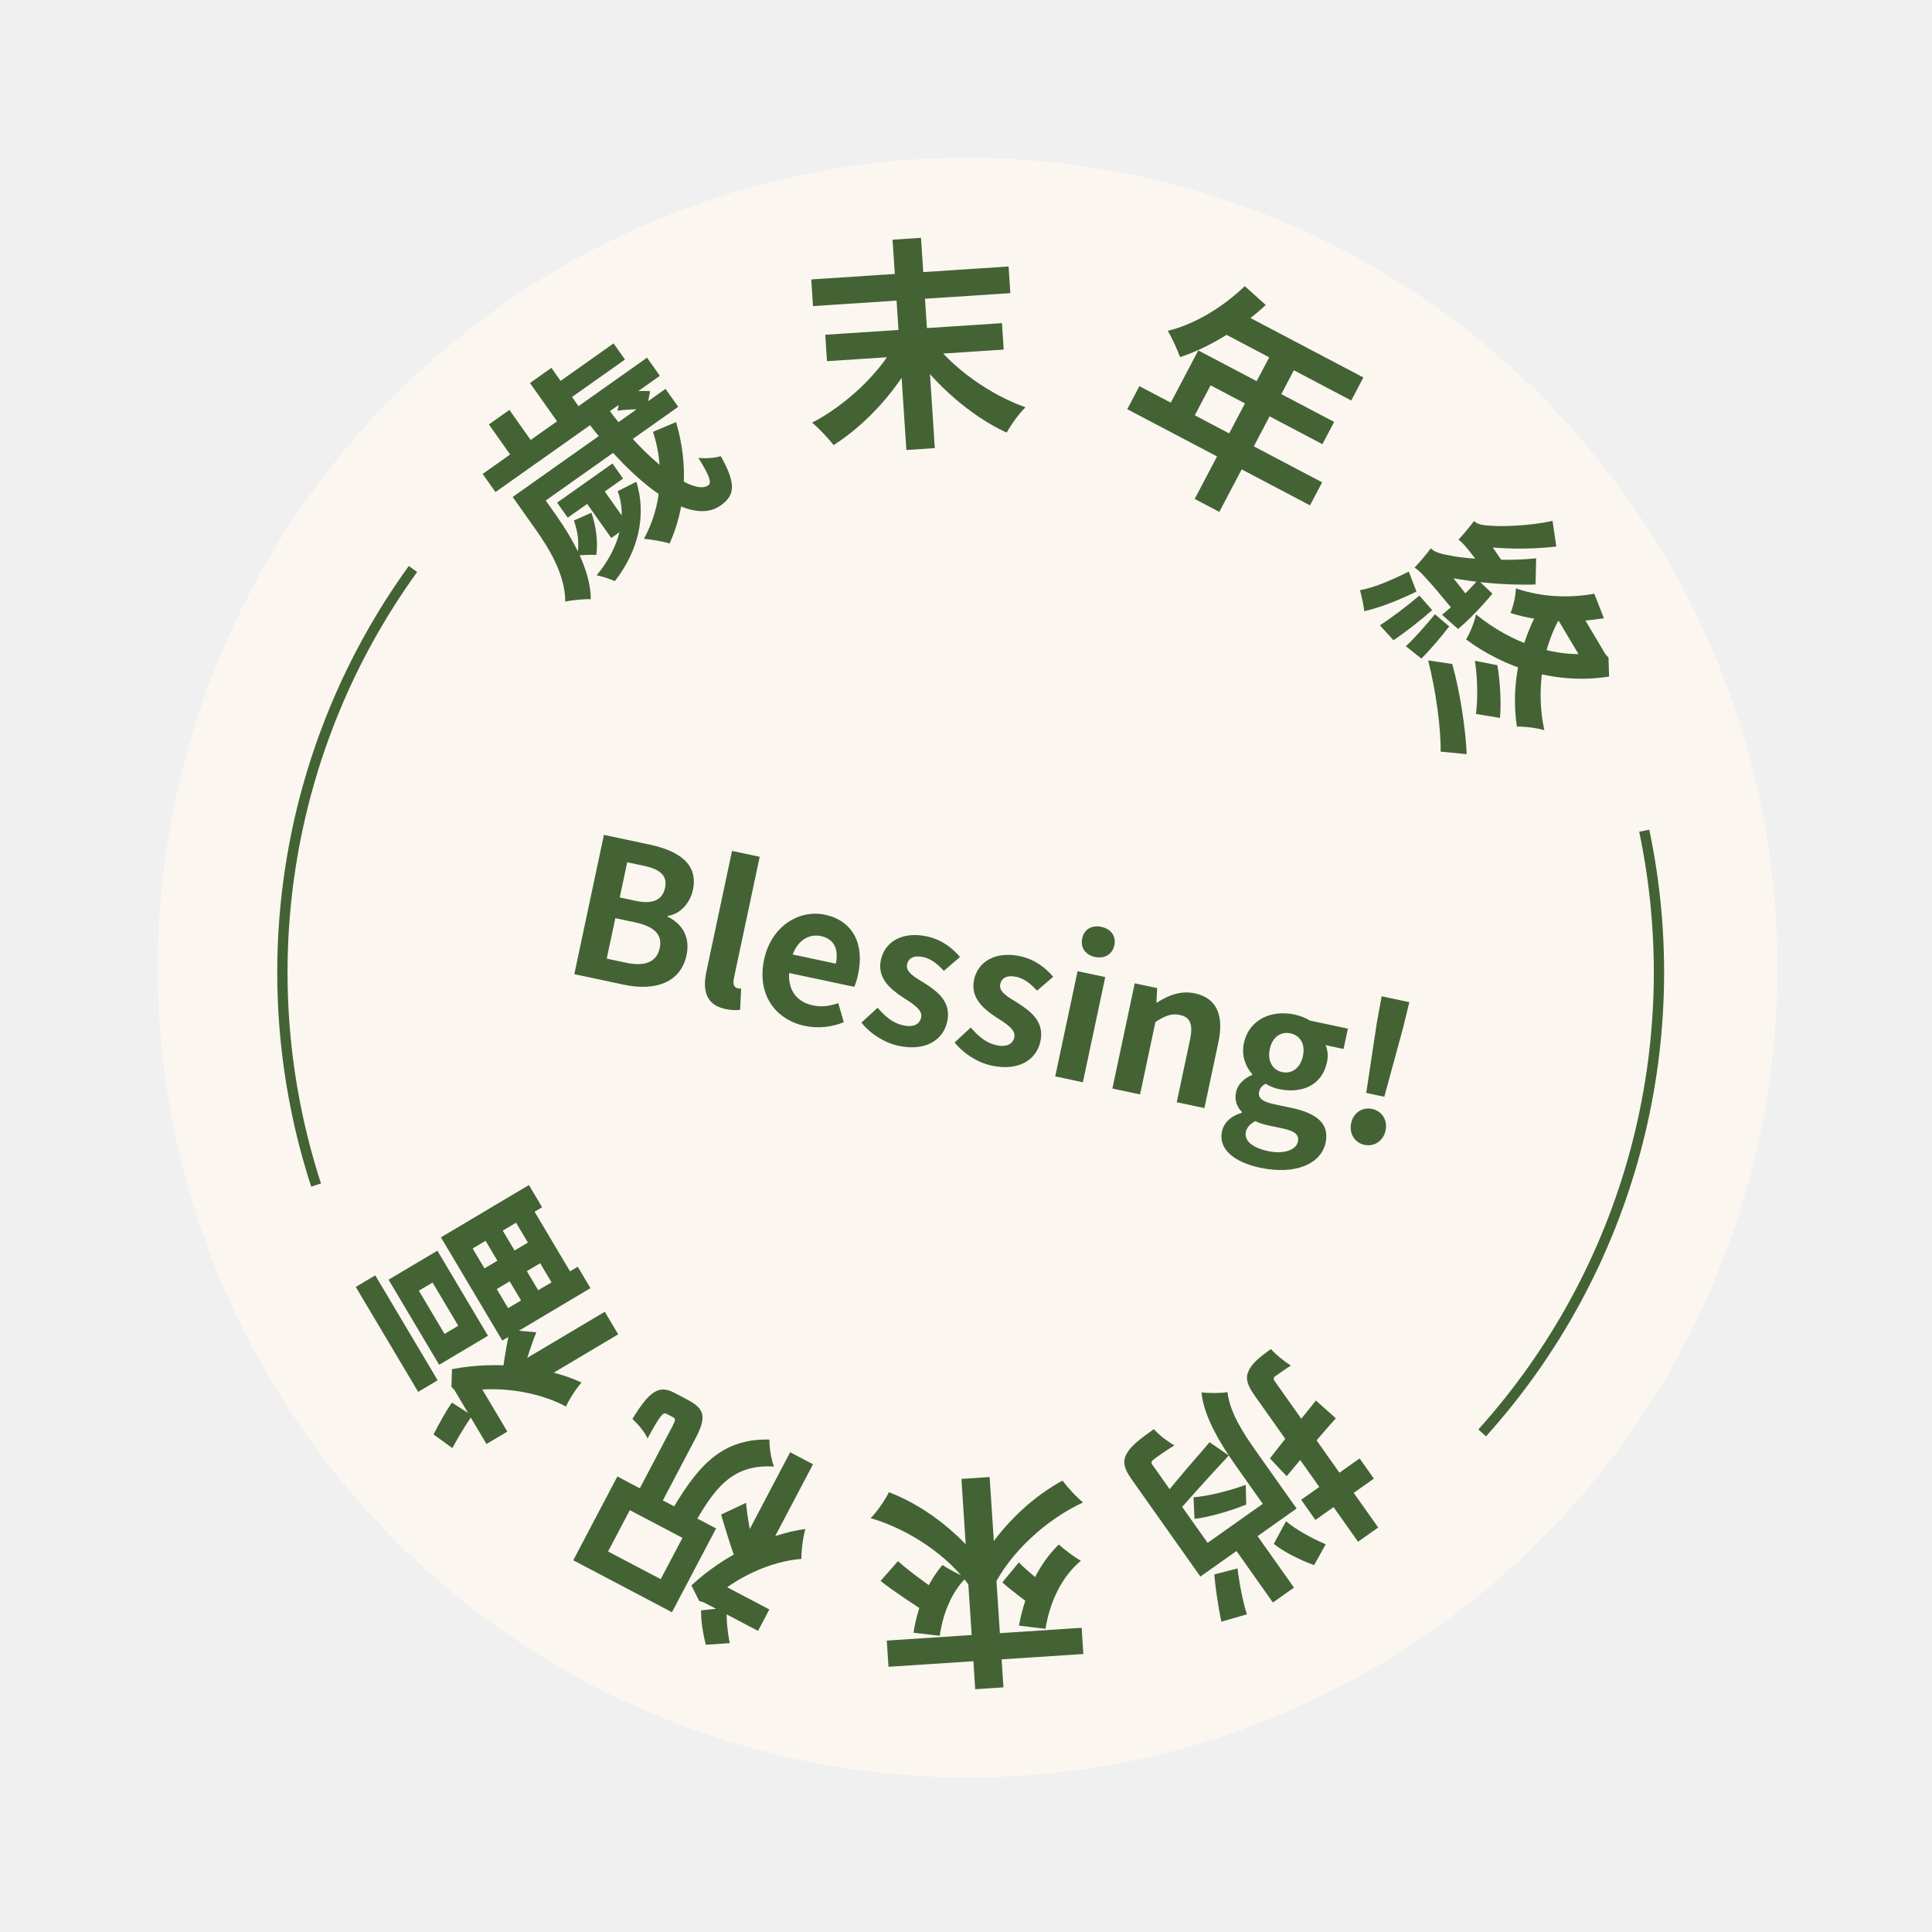
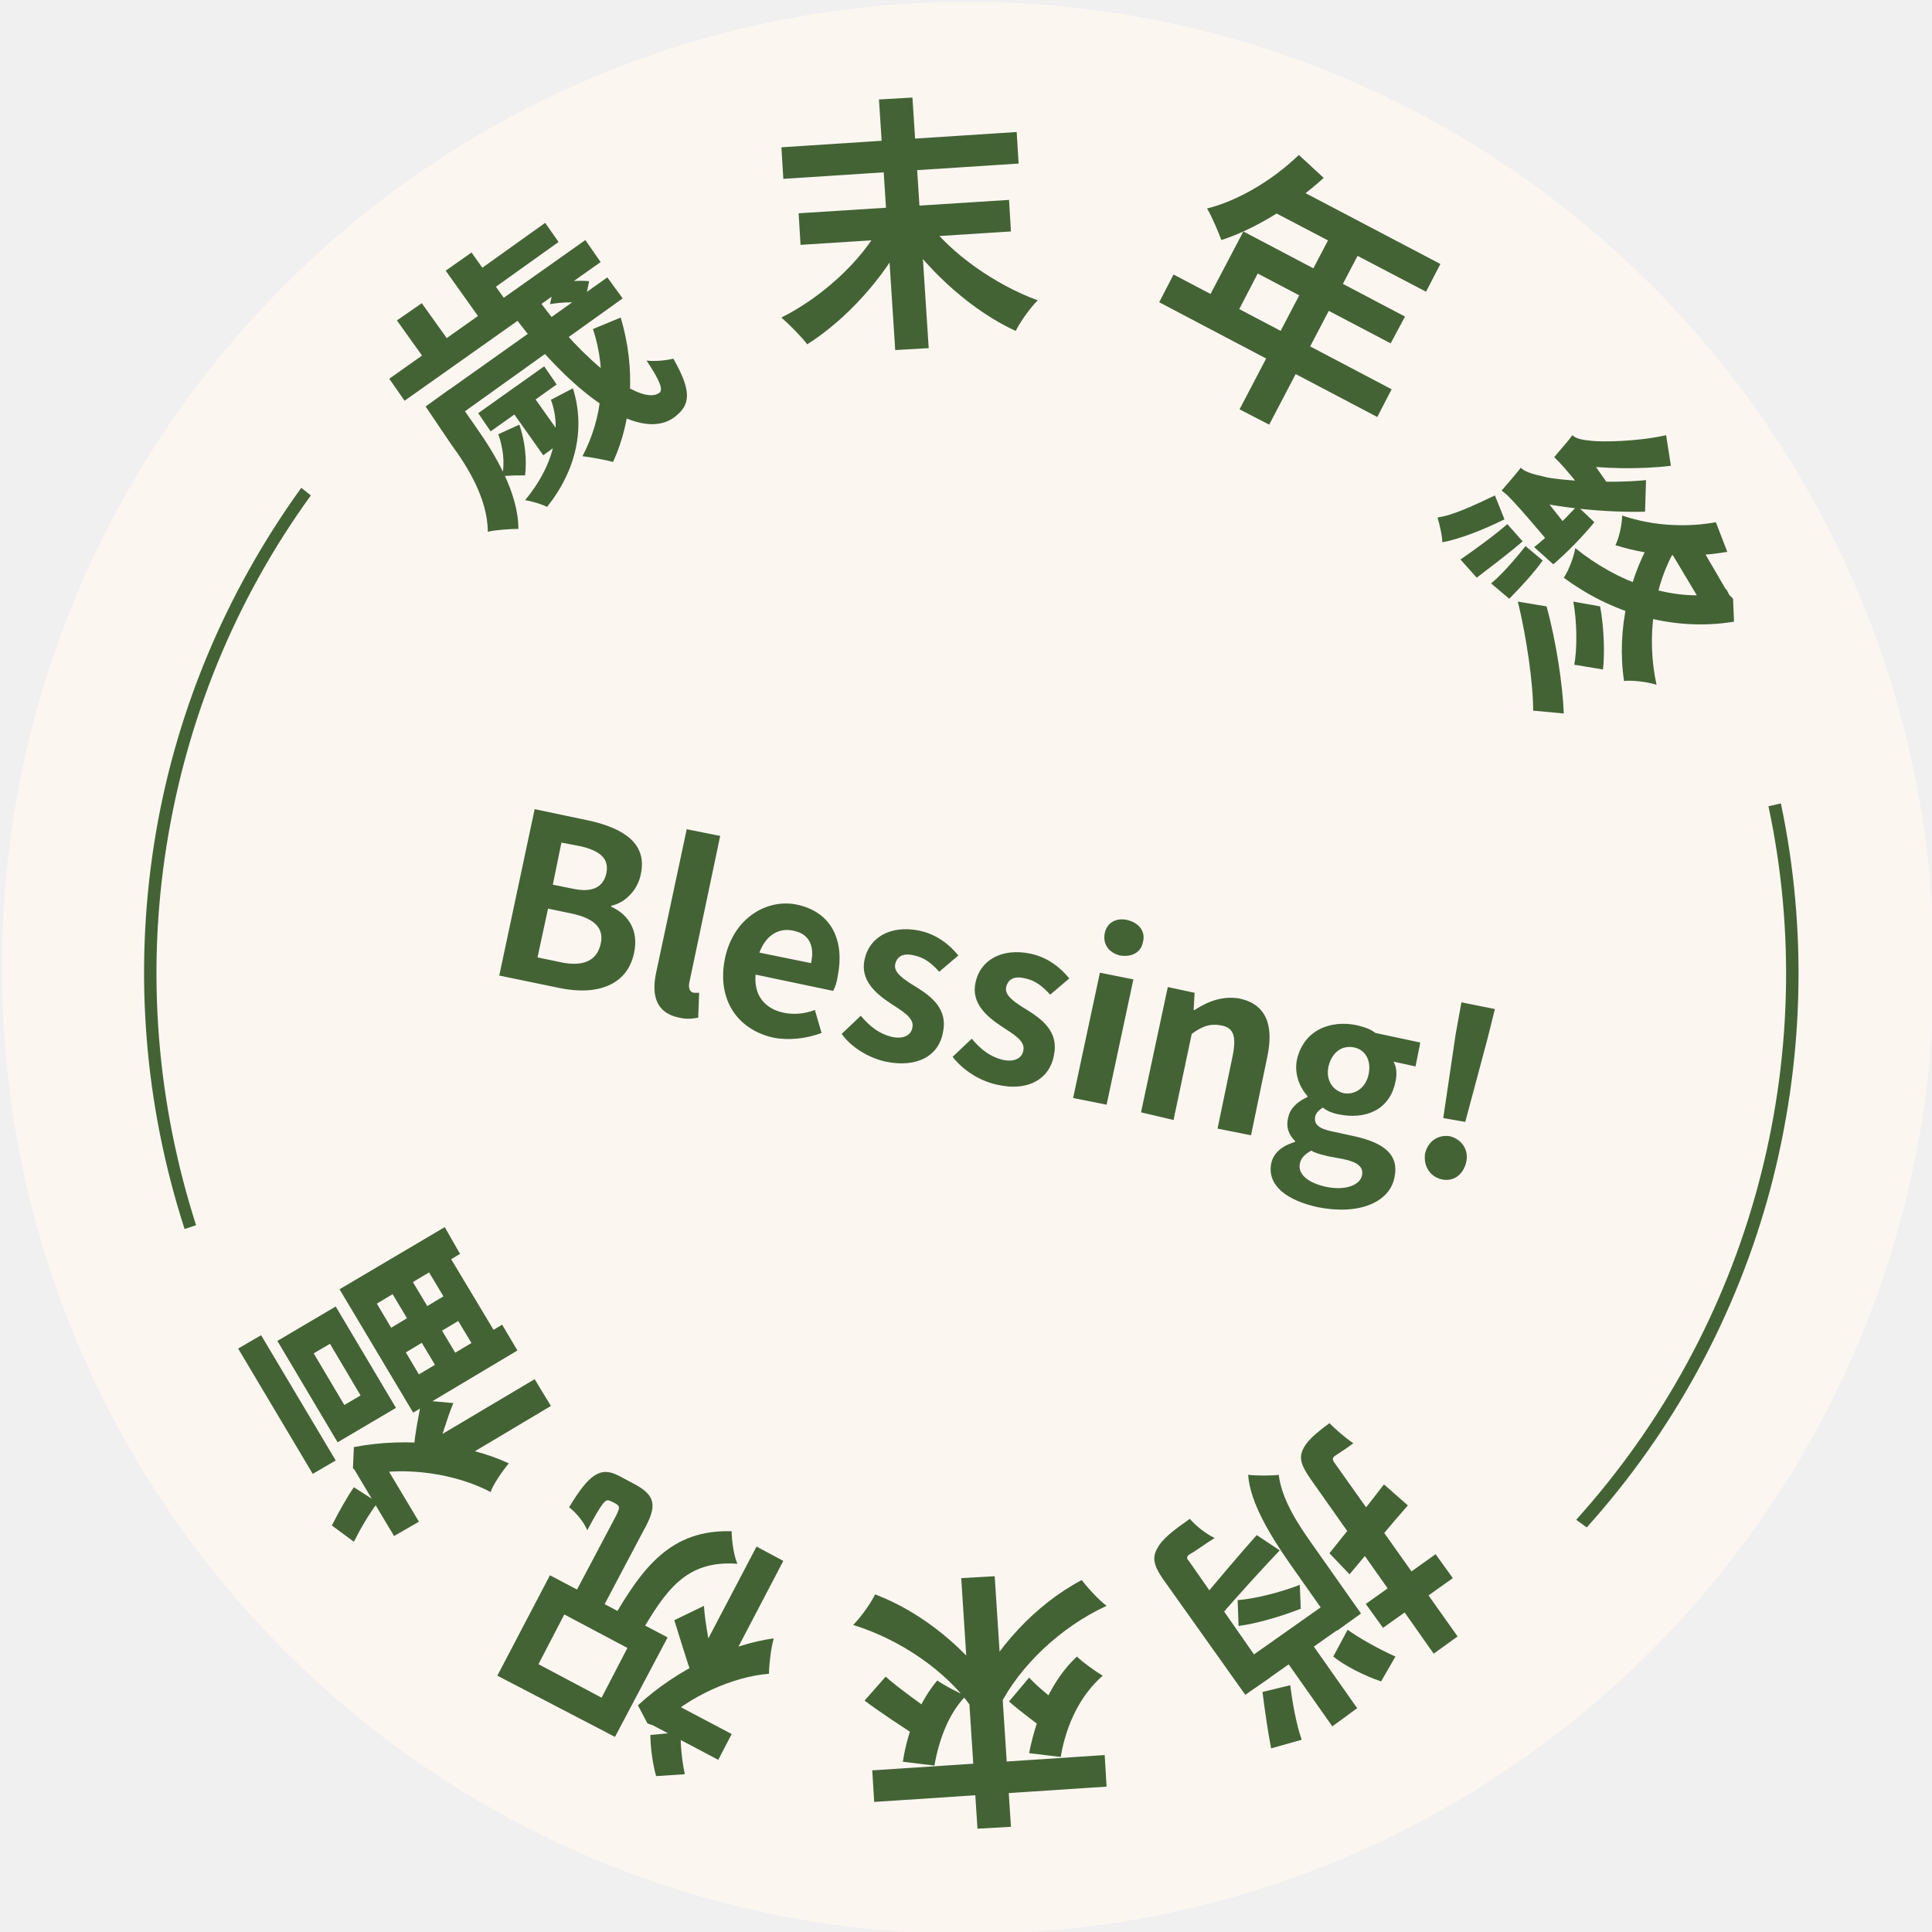
- <svg xmlns="http://www.w3.org/2000/svg" width="241" height="241" viewBox="0 0 241 241" fill="none">
-   <circle cx="120.699" cy="120.699" r="101" transform="rotate(12 120.699 120.699)" fill="#FCF6F1" />
-   <path d="M73.159 52.462L75.651 50.7C80.466 57.412 86.486 61.899 88.368 60.534C88.825 60.211 88.432 59.22 87.108 57.104C87.95 57.229 89.152 57.133 89.915 56.903C91.884 60.414 91.665 61.803 89.882 63.064C86.042 65.78 78.998 60.233 73.159 52.462ZM77.025 51.237L77.501 49.049C78.645 48.823 80.211 48.71 81.099 48.802L80.635 51.153C79.777 51.006 78.201 51.057 77.025 51.237ZM81.456 53.865L84.336 52.651C85.922 58.046 85.539 63.324 83.526 67.799C82.805 67.555 81.204 67.281 80.332 67.212C82.513 63.166 82.942 58.439 81.456 53.865ZM71.584 64.928L73.779 63.959C74.386 65.69 74.605 67.696 74.383 69.225C73.807 69.186 72.635 69.226 72 69.298C72.302 67.884 72.088 66.32 71.584 64.928ZM65.369 60.99L83.018 48.508L84.602 50.748L66.954 63.23L65.369 60.99ZM69.495 62.702L76.399 57.819L77.725 59.694L70.821 64.576L69.495 62.702ZM60.206 59.12L80.712 44.617L82.312 46.881L61.806 61.383L60.206 59.12ZM68.788 48.318L76.537 42.837L77.96 44.849L70.21 50.33L68.788 48.318ZM63.952 61.992L66.489 60.197L69.319 64.198C71.243 66.918 73.694 71.015 73.696 74.752C72.941 74.703 71.306 74.864 70.511 75.049C70.517 71.615 68.398 68.279 66.749 65.947L63.952 61.992ZM66.108 47.778L68.783 45.886L72.97 51.807L70.296 53.699L66.108 47.778ZM60.983 52.946L63.544 51.135L67.036 56.073L64.476 57.883L60.983 52.946ZM77.053 61.266L79.383 60.098C80.636 64.15 79.734 68.596 76.695 72.494C76.136 72.237 75.054 71.871 74.429 71.764C77.294 68.298 78.252 64.465 77.053 61.266ZM72.856 62.314L75.05 60.762L78.446 65.562L76.251 67.114L72.856 62.314Z" fill="#436335" />
-   <path d="M101.198 34.857L125.813 33.241L126.031 36.566L101.416 38.182L101.198 34.857ZM102.942 41.758L124.986 40.31L125.203 43.607L103.158 45.054L102.942 41.758ZM111.339 29.898L114.887 29.665L116.61 55.9L113.061 56.133L111.339 29.898ZM111.611 43.012L114.338 43.956C112.058 48.539 108.081 52.925 103.986 55.523C103.342 54.695 102.135 53.399 101.305 52.724C105.403 50.603 109.554 46.739 111.611 43.012ZM116.349 42.533C118.875 45.959 123.525 49.245 127.921 50.809C127.128 51.562 126.1 53.004 125.574 53.965C121.177 51.953 116.653 48.013 113.739 43.798L116.349 42.533Z" fill="#436335" />
-   <path d="M155.277 35.692L157.895 38.051C154.639 41.051 150.581 43.472 147.202 44.541C146.906 43.721 146.164 42.065 145.667 41.266C148.914 40.507 152.516 38.352 155.277 35.692ZM154.31 38.79L170.069 47.084L168.557 49.958L151.361 40.908L154.31 38.79ZM149.474 43.712L166.422 52.631L164.961 55.407L151.011 48.065L148.273 53.269L145.275 51.691L149.474 43.712ZM142.129 48.168L164.925 60.165L163.412 63.039L140.617 51.043L142.129 48.168ZM159.053 43.185L162.126 44.802L152.098 63.856L149.026 62.239L159.053 43.185Z" fill="#436335" />
-   <path d="M183.977 82.426L186.779 82.975C187.159 85.094 187.273 87.861 187.107 89.555L184.108 89.058C184.35 87.383 184.333 84.559 183.977 82.426ZM178.147 82.373L181.156 82.832C182.174 86.462 182.841 91.147 182.954 94.076L179.705 93.76C179.755 90.831 179.093 86.046 178.147 82.373ZM198.873 74.059L200.075 77.123C196.438 77.689 192.461 77.74 188.414 76.465C188.772 75.698 189.081 74.245 189.094 73.39C192.546 74.595 196.148 74.571 198.873 74.059ZM196.858 75.876L200.407 81.844L197.928 83.318L193.649 76.122L196.858 75.876ZM199.949 81.074L200.278 81.628L200.646 82.028L200.718 84.395C194.053 85.459 187.618 83.291 182.878 79.756C183.352 79.019 183.968 77.48 184.12 76.64C188.432 80.168 194.2 82.309 199.443 81.375L199.949 81.074ZM194.785 76.717C192.431 80.592 191.549 86.068 192.643 91.085C191.731 90.813 190.171 90.6 189.221 90.644C188.388 85.243 189.707 79.573 192.607 74.917L194.785 76.717ZM184.373 72.353L186.167 74.055C184.864 75.644 183.065 77.495 181.88 78.46L179.88 76.685C181.103 75.73 182.979 73.898 184.373 72.353ZM177.056 74.292L178.658 76.109C177.183 77.409 175.198 78.947 173.821 79.864L172.129 78.003C173.52 77.111 175.567 75.568 177.056 74.292ZM175.733 71.3L176.693 73.791C174.451 74.896 171.936 75.87 170.167 76.238C170.131 75.575 169.824 74.291 169.65 73.614C171.375 73.337 173.698 72.314 175.733 71.3ZM181.935 67.32C182.378 66.861 183.348 65.698 183.874 64.994C184.281 65.404 184.981 65.541 186.014 65.579C186.988 65.684 190.59 65.66 193.666 64.972L194.138 68.176C190.852 68.566 187.068 68.503 184.237 68.069L184.188 68.098C184.188 68.098 182.416 67.034 181.935 67.32ZM181.935 67.32L183.793 66.118L185.188 66.82L187.966 70.836C187.192 71.068 186.172 71.544 185.628 71.835C183.049 68.319 182.423 67.649 181.935 67.32ZM176.451 70.808C176.895 70.349 177.961 69.129 178.473 68.401C179.013 68.927 179.843 69.117 181.192 69.358C182.53 69.637 187.46 70.094 191.62 69.64L191.545 72.91C187.323 73.042 182.566 72.547 178.806 71.591L178.733 71.634C178.733 71.634 176.932 70.522 176.451 70.808ZM176.451 70.808L178.329 69.529L179.757 70.178L183.933 75.448C183.202 75.753 182.196 76.253 181.681 76.592C177.825 71.913 177.055 71.166 176.451 70.808ZM178.996 76.624L180.777 78.139C179.734 79.508 178.286 81.183 177.303 82.159L175.369 80.605C176.405 79.663 177.901 77.959 178.996 76.624Z" fill="#436335" />
-   <path d="M166.642 176.921C165.013 178.691 162.705 181.489 160.502 184.144L158.413 181.918C160.371 179.401 162.466 176.788 164.149 174.706L166.642 176.921ZM171.378 184.443L164.086 189.6L162.307 187.086L169.6 181.928L171.378 184.443ZM171.919 190.542L169.405 192.32L156.503 174.078C155.614 172.82 155.318 171.966 155.736 171.053C156.115 170.134 157.056 169.331 158.542 168.28C159.095 168.918 160.185 169.828 161.022 170.333C160.183 170.892 159.383 171.458 159.109 171.652C158.834 171.846 158.807 172.002 159.034 172.322L171.919 190.542ZM155.538 201.373L152.347 202.292C151.924 200.19 151.6 197.985 151.47 196.396L154.371 195.648C154.555 197.267 155.003 199.694 155.538 201.373ZM165.374 192.634L163.923 195.237C162.126 194.588 160.038 193.526 158.893 192.587L160.423 189.756C161.522 190.728 163.613 191.89 165.374 192.634ZM152.321 194.835L149.737 196.661L141.152 184.522C140.263 183.265 139.974 182.372 140.529 181.362C141.061 180.369 142.218 179.482 143.932 178.27C144.518 178.953 145.653 179.83 146.497 180.297C145.397 180.972 144.254 181.78 143.927 182.045C143.585 182.288 143.558 182.444 143.784 182.764L152.321 194.835ZM161.413 198.041L158.784 199.9L153.045 191.785L155.673 189.925L161.413 198.041ZM160.459 189.079L150.949 195.805L149.268 193.427L158.778 186.701L160.459 189.079ZM161.739 188.173L159.202 189.968L154.19 182.881C152.347 180.275 150.127 176.701 149.881 173.685C150.645 173.796 152.331 173.804 153.12 173.658C153.401 176.237 155.191 178.915 156.727 181.087L161.739 188.173ZM153.291 181.562C151.6 183.341 149.12 186.09 146.8 188.725L145.015 186.832C146.999 184.4 149.182 181.862 150.884 179.904L153.291 181.562ZM155.396 185.217L155.456 187.679C153.467 188.502 150.661 189.287 149.003 189.465L148.882 186.772C150.487 186.666 153.335 185.989 155.396 185.217Z" fill="#436335" />
-   <path d="M135.139 206.322L110.832 207.918L110.617 204.649L134.925 203.053L135.139 206.322ZM125.171 210.484L121.65 210.715L119.928 184.479L123.448 184.248L125.171 210.484ZM123.95 197.881L121.087 197.002C123.5 191.877 127.718 187.307 132.54 184.689C133.126 185.493 134.306 186.79 135.104 187.411C130.394 189.601 126.033 193.703 123.95 197.881ZM120.946 197.853C118.346 194.152 113.525 190.82 108.604 189.376C109.395 188.594 110.393 187.126 110.889 186.139C115.897 188.055 120.589 191.984 123.641 196.582L120.946 197.853ZM131.225 198.413L129.241 200.676C127.914 199.697 125.997 198.279 125.04 197.388L127.093 194.896C127.998 195.847 129.864 197.352 131.225 198.413ZM130.415 203.18L127.106 202.78C127.872 198.633 129.626 195.011 132.082 192.661C132.681 193.239 134.038 194.244 134.825 194.697C132.484 196.647 130.974 199.72 130.415 203.18ZM117.862 199.178L115.815 201.333C113.996 200.134 111.212 198.324 109.848 197.207L112.015 194.736C113.271 195.916 115.977 197.815 117.862 199.178ZM117.228 204.046L113.948 203.672C114.482 200.27 115.825 197.207 117.574 195.213C118.251 195.701 119.733 196.474 120.539 196.786C118.772 198.501 117.629 201.186 117.228 204.046Z" fill="#436335" />
-   <path d="M82.151 188.177L79.276 186.664L83.853 177.967C84.284 177.15 84.288 176.962 83.941 176.779C83.817 176.714 83.247 176.414 83.098 176.336C82.702 176.127 82.303 176.645 80.767 179.444C80.458 178.648 79.528 177.589 78.889 177C81.029 173.475 82.234 172.748 84.092 173.726C84.513 173.948 85.405 174.417 85.802 174.626C88.032 175.8 88.084 176.903 86.741 179.455L82.151 188.177ZM82.418 196.987L85.131 191.834L78.564 188.378L75.852 193.532L82.418 196.987ZM83.823 201.112L71.508 194.631L77.011 184.175L89.326 190.656L83.823 201.112ZM86.426 190.395L83.526 188.869C86.773 183.301 89.71 179.404 95.981 179.572C95.962 180.511 96.193 182.056 96.55 182.941C91.222 182.604 89.077 185.779 86.426 190.395ZM94.558 203.44L87.397 199.671L88.806 196.995L95.967 200.764L94.558 203.44ZM95.796 193.333L91.16 195.228L98.566 181.154L101.416 182.654L95.796 193.333ZM91.739 194.488C91.333 193.516 90.207 189.823 89.951 188.928L93.062 187.465C93.202 189.183 93.799 192.377 94.168 193.9L91.739 194.488ZM88.413 200.206L87.794 199.88L87.221 199.705L86.247 197.768C90.309 193.958 95.925 191.344 100.459 190.725C100.176 191.683 99.922 193.669 99.98 194.459C96.167 194.731 91.577 196.84 88.7 199.661L88.413 200.206ZM91.032 204.969L88.047 205.17C87.675 203.772 87.412 201.988 87.46 200.875L90.673 200.541C90.563 201.653 90.736 203.548 91.032 204.969Z" fill="#436335" />
-   <path d="M56.428 180.635L54.082 178.935C54.775 177.579 55.694 175.892 56.38 174.963L58.908 176.587C58.199 177.53 57.159 179.288 56.428 180.635ZM61.05 161.34L59.519 158.765L67.533 154L69.064 156.575L61.05 161.34ZM55.454 166.393L57.163 165.377L53.958 159.986L52.249 161.002L55.454 166.393ZM54.78 170.246L48.471 159.632L54.56 156.012L60.87 166.626L54.78 170.246ZM62.658 167.224L55.003 154.348L65.978 147.823L67.624 150.591L58.959 155.742L63.381 163.179L72.069 158.014L73.657 160.685L62.658 167.224ZM65.666 163.352L59.714 153.339L61.856 152.066L67.808 162.078L65.666 163.352ZM69.454 161.067L63.502 151.054L65.812 149.681L71.765 159.693L69.454 161.067ZM52.164 173.626L44.38 160.533L46.811 159.088L54.595 172.181L52.164 173.626ZM60.685 180.124L56.407 172.928L59.006 171.382L63.285 178.579L60.685 180.124ZM62.769 170.807C62.801 169.875 63.41 166.68 63.591 165.888L66.903 166.199C66.311 167.561 65.479 170.27 65.099 171.604L62.769 170.807ZM57.036 173.987L56.693 173.409L56.311 172.985L56.377 170.795C62.034 169.68 68.283 170.493 72.544 172.455C71.916 173.154 70.887 174.71 70.615 175.458C67.022 173.523 61.781 172.762 57.566 173.672L57.036 173.987ZM67.199 172.342L62.132 171.544L75.442 163.631L77.115 166.447L67.199 172.342Z" fill="#436335" />
-   <path d="M71.641 121.517L75.333 104.145L81.061 105.363C84.63 106.121 87.128 107.757 86.44 110.996C86.1 112.593 84.888 114.028 83.294 114.253L83.274 114.347C85.034 115.188 86.134 116.82 85.64 119.144C84.897 122.642 81.641 123.643 77.838 122.835L71.641 121.517ZM77.306 111.95L79.325 112.379C81.531 112.848 82.655 112.179 82.954 110.771C83.279 109.245 82.394 108.443 80.305 107.999L78.239 107.56L77.306 111.95ZM75.684 119.58L78.102 120.094C80.45 120.593 81.921 120.022 82.3 118.238C82.659 116.548 81.57 115.555 79.175 115.046L76.757 114.532L75.684 119.58ZM90.508 125.871C88.09 125.357 87.603 123.61 88.122 121.168L91.315 106.144L94.766 106.877L91.543 122.043C91.368 122.864 91.665 123.197 91.994 123.267C92.111 123.292 92.205 123.312 92.45 123.315L92.329 125.964C91.9 126.02 91.33 126.046 90.508 125.871ZM100.401 127.974C96.716 127.191 94.391 124.046 95.314 119.704C96.222 115.431 99.785 113.44 102.884 114.099C106.523 114.873 107.819 117.896 107.045 121.535C106.906 122.192 106.705 122.787 106.565 123.101L98.442 121.375C98.289 123.599 99.463 125.002 101.411 125.416C102.468 125.641 103.476 125.512 104.564 125.129L105.26 127.51C103.779 128.128 102.021 128.318 100.401 127.974ZM98.885 119.064L104.26 120.207C104.64 118.423 104.081 117.126 102.391 116.767C101.006 116.472 99.576 117.199 98.885 119.064ZM112.07 130.454C110.309 130.08 108.52 128.915 107.459 127.56L109.472 125.706C110.475 126.876 111.463 127.651 112.684 127.91C113.999 128.19 114.734 127.733 114.909 126.911C115.113 125.949 113.828 125.185 112.576 124.379C111.049 123.367 109.404 121.987 109.878 119.757C110.372 117.433 112.604 116.165 115.609 116.804C117.511 117.208 118.849 118.302 119.749 119.377L117.737 121.108C116.961 120.256 116.122 119.587 115.159 119.383C113.962 119.128 113.312 119.53 113.148 120.305C112.948 121.244 114.065 121.874 115.369 122.666C116.967 123.693 118.679 124.989 118.165 127.407C117.671 129.731 115.474 131.178 112.07 130.454ZM123.693 132.925C121.932 132.551 120.144 131.385 119.082 130.031L121.095 128.177C122.098 129.347 123.087 130.122 124.307 130.381C125.622 130.66 126.357 130.203 126.532 129.382C126.736 128.419 125.451 127.655 124.199 126.849C122.672 125.838 121.027 124.458 121.501 122.227C121.995 119.903 124.228 118.636 127.232 119.274C129.134 119.679 130.472 120.773 131.372 121.847L129.36 123.579C128.584 122.727 127.745 122.058 126.782 121.853C125.585 121.599 124.935 122 124.771 122.775C124.571 123.714 125.689 124.344 126.992 125.137C128.59 126.163 130.302 127.459 129.788 129.877C129.294 132.202 127.097 133.648 123.693 132.925ZM131.63 134.268L134.419 121.146L137.87 121.879L135.081 135.002L131.63 134.268ZM136.587 119.374C135.39 119.119 134.751 118.198 134.996 117.048C135.235 115.921 136.188 115.363 137.385 115.617C138.583 115.872 139.25 116.774 139.01 117.901C138.766 119.051 137.784 119.628 136.587 119.374ZM138.76 135.784L141.549 122.661L144.343 123.255L144.255 125.052L144.326 125.067C145.692 124.18 147.253 123.53 149.037 123.909C151.854 124.508 152.679 126.744 151.981 130.031L150.239 138.224L146.788 137.49L148.435 129.743C148.874 127.678 148.432 126.872 147.164 126.603C146.084 126.373 145.294 126.745 144.132 127.479L142.211 136.517L138.76 135.784ZM157.187 145.663C154.112 145.009 151.942 143.444 152.431 141.143C152.666 140.04 153.528 139.217 154.888 138.819L154.913 138.702C154.327 138.111 153.96 137.297 154.19 136.217C154.399 135.231 155.246 134.479 156.188 134.09L156.208 133.996C155.432 133.145 154.828 131.716 155.157 130.166C155.816 127.068 158.7 125.963 161.47 126.552C162.222 126.712 162.901 126.979 163.396 127.305L168.138 128.313L167.599 130.848L165.345 130.369C165.603 130.89 165.706 131.673 165.537 132.471C164.903 135.452 162.335 136.452 159.494 135.848C158.978 135.738 158.411 135.52 157.869 135.184C157.447 135.438 157.176 135.674 157.061 136.214C156.916 136.895 157.372 137.409 158.897 137.733L161.151 138.212C164.32 138.886 165.853 140.218 165.359 142.542C164.795 145.195 161.577 146.596 157.187 145.663ZM159.944 133.735C161.094 133.98 162.199 133.282 162.528 131.733C162.858 130.184 162.145 129.149 160.971 128.899C159.821 128.655 158.726 129.306 158.397 130.855C158.067 132.404 158.793 133.491 159.944 133.735ZM158.191 143.595C160.163 144.014 161.686 143.43 161.901 142.42C162.1 141.481 161.38 141.058 159.972 140.759L158.376 140.42C157.577 140.25 157.047 140.088 156.608 139.847C155.893 140.211 155.525 140.672 155.41 141.212C155.175 142.316 156.266 143.185 158.191 143.595ZM170.425 136.331L171.75 127.559L172.35 124.276L175.801 125.01L175.013 128.253L172.679 136.81L170.425 136.331ZM170.201 142.81C168.98 142.551 168.269 141.394 168.544 140.103C168.818 138.812 169.934 138.067 171.154 138.327C172.398 138.591 173.114 139.725 172.84 141.016C172.566 142.307 171.445 143.075 170.201 142.81Z" fill="#436335" />
-   <mask id="path-11-inside-1_216_521" fill="white">
-     <path d="M38.818 148.022C34.609 135.07 33.519 121.306 35.635 107.853C37.751 94.399 43.014 81.635 50.995 70.6L52.036 71.353C44.173 82.224 38.988 94.798 36.904 108.052C34.819 121.306 35.893 134.865 40.039 147.625L38.818 148.022Z" />
+ <svg xmlns="http://www.w3.org/2000/svg" version="1.1" id="圖層_1" x="0px" y="0px" viewBox="0 0 202 202" style="enable-background:new 0 0 202 202;" xml:space="preserve">
+   <style type="text/css">
+ 	.st0{fill:#FCF6F1;}
+ 	.st1{fill:#436335;}
+ 	.st2{fill:#FFFFFF;filter:url(#Adobe_OpacityMaskFilter);}
+ 	.st3{mask:url(#path-11-inside-1_200_17220_1_);fill:none;stroke:#436335;stroke-width:2;}
+ 	.st4{fill:#FFFFFF;filter:url(#Adobe_OpacityMaskFilter_1_);}
+ 	.st5{mask:url(#path-12-inside-2_200_17220_1_);fill:none;stroke:#436335;stroke-width:2;}
+ </style>
+   <circle class="st0" cx="101.2" cy="101.2" r="101" />
+   <path class="st1" d="M53.7,33l2.5-1.8C61,37.9,67,42.4,68.9,41.1c0.5-0.3,0.1-1.3-1.3-3.4c0.8,0.1,2,0,2.8-0.2c2,3.5,1.8,4.9,0,6.2  C66.6,46.3,59.5,40.8,53.7,33z M57.5,31.8l0.5-2.2c1.1-0.2,2.7-0.3,3.6-0.2l-0.5,2.4C60.3,31.5,58.7,31.6,57.5,31.8z M62,34.4  l2.9-1.2c1.6,5.4,1.2,10.7-0.8,15.1c-0.7-0.2-2.3-0.5-3.2-0.6C63,43.7,63.5,39,62,34.4z M52.1,45.4l2.2-1c0.6,1.7,0.8,3.7,0.6,5.3  c-0.6,0-1.7,0-2.4,0.1C52.8,48.4,52.6,46.8,52.1,45.4z M45.9,41.5L63.5,29l1.6,2.2L47.5,43.8L45.9,41.5z M50,43.2l6.9-4.9l1.3,1.9  l-6.9,4.9L50,43.2z M40.7,39.6l20.5-14.5l1.6,2.3L42.3,41.9L40.7,39.6z M49.3,28.8l7.7-5.5l1.4,2l-7.7,5.5L49.3,28.8z M44.5,42.5  l2.5-1.8l2.8,4c1.9,2.7,4.4,6.8,4.4,10.6c-0.8,0-2.4,0.1-3.2,0.3c0-3.4-2.1-6.8-3.8-9.1L44.5,42.5z M46.6,28.3l2.7-1.9l4.2,5.9  l-2.7,1.9L46.6,28.3z M41.5,33.5l2.6-1.8l3.5,4.9L45,38.4L41.5,33.5z M57.6,41.8l2.3-1.2c1.3,4.1,0.4,8.5-2.7,12.4  c-0.6-0.3-1.6-0.6-2.3-0.7C57.8,48.8,58.8,45,57.6,41.8z M53.4,42.8l2.2-1.6l3.4,4.8l-2.2,1.6L53.4,42.8z" />
+   <path class="st1" d="M81.7,15.4l24.6-1.6l0.2,3.3l-24.6,1.6L81.7,15.4z M83.5,22.3l22-1.4l0.2,3.3l-22,1.4L83.5,22.3z M91.9,10.4  l3.5-0.2l1.7,26.2l-3.5,0.2L91.9,10.4z M92.1,23.5l2.7,0.9c-2.3,4.6-6.3,9-10.4,11.6c-0.6-0.8-1.9-2.1-2.7-2.8  C85.9,31.1,90.1,27.3,92.1,23.5z M96.9,23.1c2.5,3.4,7.2,6.7,11.6,8.3c-0.8,0.8-1.8,2.2-2.3,3.2c-4.4-2-8.9-6-11.8-10.2L96.9,23.1z" />
+   <path class="st1" d="M135.8,16.2l2.6,2.4c-3.3,3-7.3,5.4-10.7,6.5c-0.3-0.8-1-2.5-1.5-3.3C129.4,21,133,18.9,135.8,16.2z   M134.8,19.3l15.8,8.3l-1.5,2.9l-17.2-9L134.8,19.3z M130,24.2l16.9,8.9l-1.5,2.8l-13.9-7.3l-2.7,5.2l-3-1.6L130,24.2z M122.7,28.7  l22.8,12l-1.5,2.9l-22.8-12L122.7,28.7z M139.6,23.7l3.1,1.6l-10,19.1l-3.1-1.6L139.6,23.7z" />
+   <path class="st1" d="M164.5,62.9l2.8,0.5c0.4,2.1,0.5,4.9,0.3,6.6l-3-0.5C164.9,67.9,164.9,65.1,164.5,62.9z M158.7,62.9l3,0.5  c1,3.6,1.7,8.3,1.8,11.2l-3.2-0.3C160.3,71.4,159.6,66.6,158.7,62.9z M179.4,54.6l1.2,3.1c-3.6,0.6-7.6,0.6-11.7-0.7  c0.4-0.8,0.7-2.2,0.7-3.1C173.1,55.1,176.7,55.1,179.4,54.6z M177.4,56.4l3.5,6l-2.5,1.5l-4.3-7.2L177.4,56.4z M180.5,61.6l0.3,0.6  l0.4,0.4l0.1,2.4c-6.7,1.1-13.1-1.1-17.8-4.6c0.5-0.7,1.1-2.3,1.2-3.1c4.3,3.5,10.1,5.7,15.3,4.7L180.5,61.6z M175.3,57.2  c-2.4,3.9-3.2,9.4-2.1,14.4c-0.9-0.3-2.5-0.5-3.4-0.4c-0.8-5.4,0.5-11.1,3.4-15.7L175.3,57.2z M164.9,52.9l1.8,1.7  c-1.3,1.6-3.1,3.4-4.3,4.4l-2-1.8C161.6,56.3,163.5,54.4,164.9,52.9z M157.6,54.8l1.6,1.8c-1.5,1.3-3.5,2.8-4.8,3.8l-1.7-1.9  C154,57.6,156.1,56.1,157.6,54.8z M156.3,51.8l1,2.5c-2.2,1.1-4.8,2.1-6.5,2.4c0-0.7-0.3-1.9-0.5-2.6  C151.9,53.9,154.2,52.8,156.3,51.8z M162.5,47.8c0.4-0.5,1.4-1.6,1.9-2.3c0.4,0.4,1.1,0.5,2.1,0.6c1,0.1,4.6,0.1,7.7-0.6l0.5,3.2  c-3.3,0.4-7.1,0.3-9.9-0.1l0,0C164.7,48.6,162.9,47.6,162.5,47.8z M162.5,47.8l1.9-1.2l1.4,0.7l2.8,4c-0.8,0.2-1.8,0.7-2.3,1  C163.6,48.8,162.9,48.2,162.5,47.8z M157,51.3c0.4-0.5,1.5-1.7,2-2.4c0.5,0.5,1.4,0.7,2.7,1c1.3,0.3,6.3,0.7,10.4,0.3l-0.1,3.3  c-4.2,0.1-9-0.4-12.7-1.3l-0.1,0C159.3,52.2,157.5,51,157,51.3z M157,51.3l1.9-1.3l1.4,0.6l4.2,5.3c-0.7,0.3-1.7,0.8-2.3,1.1  C158.3,52.4,157.6,51.7,157,51.3z M159.5,57.1l1.8,1.5c-1,1.4-2.5,3-3.5,4l-1.9-1.6C156.9,60.2,158.4,58.5,159.5,57.1z" />
+   <path class="st1" d="M147.2,157.4c-1.6,1.8-3.9,4.6-6.1,7.2l-2.1-2.2c2-2.5,4.1-5.1,5.7-7.2L147.2,157.4z M151.9,165l-7.3,5.2  l-1.8-2.5l7.3-5.2L151.9,165z M152.4,171.1l-2.5,1.8L137,154.6c-0.9-1.3-1.2-2.1-0.8-3c0.4-0.9,1.3-1.7,2.8-2.8  c0.6,0.6,1.6,1.5,2.5,2.1c-0.8,0.6-1.6,1.1-1.9,1.3s-0.3,0.4-0.1,0.7L152.4,171.1z M136.1,181.9l-3.2,0.9c-0.4-2.1-0.7-4.3-0.9-5.9  l2.9-0.7C135.1,177.8,135.5,180.2,136.1,181.9z M145.9,173.2l-1.5,2.6c-1.8-0.6-3.9-1.7-5-2.6l1.5-2.8  C142,171.2,144.1,172.4,145.9,173.2z M132.8,175.4l-2.6,1.8l-8.6-12.1c-0.9-1.3-1.2-2.2-0.6-3.2c0.5-1,1.7-1.9,3.4-3.1  c0.6,0.7,1.7,1.6,2.6,2c-1.1,0.7-2.2,1.5-2.6,1.7c-0.3,0.2-0.4,0.4-0.1,0.7L132.8,175.4z M141.9,178.6l-2.6,1.9l-5.7-8.1l2.6-1.9  L141.9,178.6z M141,169.6l-9.5,6.7l-1.7-2.4l9.5-6.7L141,169.6z M142.3,168.7l-2.5,1.8l-5-7.1c-1.8-2.6-4.1-6.2-4.3-9.2  c0.8,0.1,2.5,0.1,3.2,0c0.3,2.6,2.1,5.3,3.6,7.4L142.3,168.7z M133.8,162.1c-1.7,1.8-4.2,4.5-6.5,7.2l-1.8-1.9c2-2.4,4.2-5,5.9-6.9  L133.8,162.1z M135.9,165.7l0.1,2.5c-2,0.8-4.8,1.6-6.5,1.8l-0.1-2.7C131,167.2,133.9,166.5,135.9,165.7z" />
+   <path class="st1" d="M115.7,186.8l-24.3,1.6l-0.2-3.3l24.3-1.6L115.7,186.8z M105.7,191l-3.5,0.2l-1.7-26.2l3.5-0.2L105.7,191z   M104.5,178.4l-2.9-0.9c2.4-5.1,6.6-9.7,11.5-12.3c0.6,0.8,1.8,2.1,2.6,2.7C110.9,170.1,106.6,174.2,104.5,178.4z M101.5,178.4  c-2.6-3.7-7.4-7-12.3-8.5c0.8-0.8,1.8-2.2,2.3-3.2c5,1.9,9.7,5.8,12.8,10.4L101.5,178.4z M111.7,178.9l-2,2.3  c-1.3-1-3.2-2.4-4.2-3.3l2.1-2.5C108.5,176.4,110.4,177.9,111.7,178.9z M110.9,183.7l-3.3-0.4c0.8-4.1,2.5-7.8,5-10.1  c0.6,0.6,2,1.6,2.7,2C113,177.2,111.5,180.2,110.9,183.7z M98.4,179.7l-2,2.2c-1.8-1.2-4.6-3-6-4.1l2.2-2.5  C93.8,176.4,96.5,178.3,98.4,179.7z M97.7,184.6l-3.3-0.4c0.5-3.4,1.9-6.5,3.6-8.5c0.7,0.5,2.2,1.3,3,1.6  C99.3,179,98.2,181.7,97.7,184.6z" />
+   <path class="st1" d="M62.7,168.7l-2.9-1.5l4.6-8.7c0.4-0.8,0.4-1,0.1-1.2c-0.1-0.1-0.7-0.4-0.8-0.4c-0.4-0.2-0.8,0.3-2.3,3.1  c-0.3-0.8-1.2-1.9-1.9-2.4c2.1-3.5,3.3-4.3,5.2-3.3c0.4,0.2,1.3,0.7,1.7,0.9c2.2,1.2,2.3,2.3,0.9,4.8L62.7,168.7z M62.9,177.5  l2.7-5.2l-6.6-3.5l-2.7,5.2L62.9,177.5z M64.3,181.6L52,175.2l5.5-10.5l12.3,6.5L64.3,181.6z M66.9,170.9l-2.9-1.5  c3.2-5.6,6.2-9.5,12.5-9.3c0,0.9,0.2,2.5,0.6,3.4C71.7,163.1,69.6,166.3,66.9,170.9z M75.1,184l-7.2-3.8l1.4-2.7l7.2,3.8L75.1,184z   M76.3,173.9l-4.6,1.9l7.4-14.1l2.8,1.5L76.3,173.9z M72.3,175c-0.4-1-1.5-4.7-1.8-5.6l3.1-1.5c0.1,1.7,0.7,4.9,1.1,6.4L72.3,175z   M68.9,180.7l-0.6-0.3l-0.6-0.2l-1-1.9c4.1-3.8,9.7-6.4,14.2-7c-0.3,1-0.5,2.9-0.5,3.7c-3.8,0.3-8.4,2.4-11.3,5.2L68.9,180.7z   M71.6,185.5l-3,0.2c-0.4-1.4-0.6-3.2-0.6-4.3l3.2-0.3C71.1,182.2,71.3,184.1,71.6,185.5z" />
+   <path class="st1" d="M37,161.2l-2.3-1.7c0.7-1.4,1.6-3,2.3-4l2.5,1.6C38.7,158.1,37.7,159.8,37,161.2z M41.6,141.9l-1.5-2.6l8-4.8  l1.5,2.6L41.6,141.9z M36,146.9l1.7-1l-3.2-5.4l-1.7,1L36,146.9z M35.3,150.8L29,140.2l6.1-3.6l6.3,10.6L35.3,150.8z M43.2,147.7  l-7.7-12.9l11-6.5l1.6,2.8l-8.7,5.2l4.4,7.4l8.7-5.2l1.6,2.7L43.2,147.7z M46.2,143.9l-6-10l2.1-1.3l6,10L46.2,143.9z M50,141.6  l-6-10l2.3-1.4l6,10L50,141.6z M32.7,154.1l-7.8-13.1l2.4-1.4l7.8,13.1L32.7,154.1z M41.2,160.6l-4.3-7.2l2.6-1.5l4.3,7.2  L41.2,160.6z M43.3,151.3c0-0.9,0.6-4.1,0.8-4.9l3.3,0.3c-0.6,1.4-1.4,4.1-1.8,5.4L43.3,151.3z M37.6,154.5l-0.3-0.6l-0.4-0.4  l0.1-2.2c5.7-1.1,11.9-0.3,16.2,1.7c-0.6,0.7-1.7,2.3-1.9,3c-3.6-1.9-8.8-2.7-13-1.8L37.6,154.5z M47.7,152.9l-5.1-0.8l13.3-7.9  l1.7,2.8L47.7,152.9z" />
+   <path class="st1" d="M52.2,102l3.7-17.4l5.7,1.2c3.6,0.8,6.1,2.4,5.4,5.6c-0.3,1.6-1.6,3-3.1,3.3l0,0.1c1.8,0.8,2.9,2.5,2.4,4.8  c-0.7,3.5-4,4.5-7.8,3.7L52.2,102z M57.8,92.5l2,0.4c2.2,0.5,3.3-0.2,3.6-1.6c0.3-1.5-0.6-2.3-2.6-2.8l-2.1-0.4L57.8,92.5z   M56.2,100.1l2.4,0.5c2.3,0.5,3.8-0.1,4.2-1.9c0.4-1.7-0.7-2.7-3.1-3.2l-2.4-0.5L56.2,100.1z M71,106.4c-2.4-0.5-2.9-2.3-2.4-4.7  l3.2-15l3.5,0.7l-3.2,15.2c-0.2,0.8,0.1,1.2,0.5,1.2c0.1,0,0.2,0,0.5,0l-0.1,2.6C72.4,106.5,71.9,106.6,71,106.4z M80.9,108.5  c-3.7-0.8-6-3.9-5.1-8.3c0.9-4.3,4.5-6.3,7.6-5.6c3.6,0.8,4.9,3.8,4.2,7.4c-0.1,0.7-0.3,1.3-0.5,1.6l-8.1-1.7c-0.2,2.2,1,3.6,3,4  c1.1,0.2,2.1,0.1,3.2-0.3l0.7,2.4C84.3,108.6,82.5,108.8,80.9,108.5z M79.4,99.6l5.4,1.1c0.4-1.8-0.2-3.1-1.9-3.4  C81.5,97,80.1,97.7,79.4,99.6z M92.6,111c-1.8-0.4-3.6-1.5-4.6-2.9l2-1.9c1,1.2,2,1.9,3.2,2.2c1.3,0.3,2.1-0.2,2.2-1  c0.2-1-1.1-1.7-2.3-2.5c-1.5-1-3.2-2.4-2.7-4.6c0.5-2.3,2.7-3.6,5.7-3c1.9,0.4,3.2,1.5,4.1,2.6l-2,1.7c-0.8-0.9-1.6-1.5-2.6-1.7  c-1.2-0.3-1.8,0.1-2,0.9c-0.2,0.9,0.9,1.6,2.2,2.4c1.6,1,3.3,2.3,2.8,4.7C98.2,110.3,96,111.7,92.6,111z M104.2,113.4  c-1.8-0.4-3.5-1.5-4.6-2.9l2-1.9c1,1.2,2,1.9,3.2,2.2c1.3,0.3,2.1-0.2,2.2-1c0.2-1-1.1-1.7-2.3-2.5c-1.5-1-3.2-2.4-2.7-4.6  c0.5-2.3,2.7-3.6,5.7-3c1.9,0.4,3.2,1.5,4.1,2.6l-2,1.7c-0.8-0.9-1.6-1.5-2.6-1.7c-1.2-0.3-1.8,0.1-2,0.9c-0.2,0.9,0.9,1.6,2.2,2.4  c1.6,1,3.3,2.3,2.8,4.7C109.8,112.7,107.6,114.2,104.2,113.4z M112.2,114.8l2.8-13.1l3.5,0.7l-2.8,13.1L112.2,114.8z M117.1,99.9  c-1.2-0.3-1.8-1.2-1.6-2.3c0.2-1.1,1.2-1.7,2.4-1.4c1.2,0.3,1.9,1.2,1.6,2.3C119.3,99.6,118.3,100.1,117.1,99.9z M119.3,116.3  l2.8-13.1l2.8,0.6l-0.1,1.8l0.1,0c1.4-0.9,2.9-1.5,4.7-1.2c2.8,0.6,3.6,2.8,2.9,6.1l-1.7,8.2l-3.5-0.7l1.6-7.7  c0.4-2.1,0-2.9-1.3-3.1c-1.1-0.2-1.9,0.1-3,0.9l-1.9,9L119.3,116.3z M137.7,126.2c-3.1-0.7-5.2-2.2-4.8-4.5c0.2-1.1,1.1-1.9,2.5-2.3  l0-0.1c-0.6-0.6-1-1.4-0.7-2.5c0.2-1,1.1-1.7,2-2.1l0-0.1c-0.8-0.9-1.4-2.3-1.1-3.8c0.7-3.1,3.5-4.2,6.3-3.6  c0.8,0.2,1.4,0.4,1.9,0.8l4.7,1l-0.5,2.5l-2.3-0.5c0.3,0.5,0.4,1.3,0.2,2.1c-0.6,3-3.2,4-6,3.4c-0.5-0.1-1.1-0.3-1.6-0.7  c-0.4,0.3-0.7,0.5-0.8,1c-0.1,0.7,0.3,1.2,1.8,1.5l2.3,0.5c3.2,0.7,4.7,2,4.2,4.3C145.3,125.7,142.1,127.1,137.7,126.2z   M140.5,114.3c1.1,0.2,2.3-0.5,2.6-2c0.3-1.5-0.4-2.6-1.6-2.8c-1.1-0.2-2.2,0.4-2.6,2C138.6,112.9,139.3,114,140.5,114.3z   M138.7,124.1c2,0.4,3.5-0.2,3.7-1.2c0.2-0.9-0.5-1.4-1.9-1.7l-1.6-0.3c-0.8-0.2-1.3-0.3-1.8-0.6c-0.7,0.4-1.1,0.8-1.2,1.4  C135.7,122.8,136.8,123.7,138.7,124.1z M150.9,116.9l1.3-8.8l0.6-3.3l3.5,0.7l-0.8,3.2l-2.3,8.6L150.9,116.9z M150.7,123.3  c-1.2-0.3-1.9-1.4-1.7-2.7c0.3-1.3,1.4-2,2.6-1.8c1.2,0.3,2,1.4,1.7,2.7S152,123.6,150.7,123.3z" />
+   <defs>
+     <filter id="Adobe_OpacityMaskFilter" filterUnits="userSpaceOnUse" x="14.1" y="49.7" width="19.8" height="80.1">
+       <feColorMatrix type="matrix" values="1 0 0 0 0  0 1 0 0 0  0 0 1 0 0  0 0 0 1 0" />
+     </filter>
+   </defs>
+   <mask maskUnits="userSpaceOnUse" x="14.1" y="49.7" width="19.8" height="80.1" id="path-11-inside-1_200_17220_1_">
+     <path class="st2" d="M19.3,128.5c-4.2-13-5.3-26.7-3.2-40.2c2.1-13.5,7.4-26.2,15.4-37.3l1,0.8c-7.9,10.9-13,23.4-15.1,36.7   c-2.1,13.3-1,26.8,3.1,39.6L19.3,128.5z" />
  </mask>
-   <path d="M38.818 148.022C34.609 135.07 33.519 121.306 35.635 107.853C37.751 94.399 43.014 81.635 50.995 70.6L52.036 71.353C44.173 82.224 38.988 94.798 36.904 108.052C34.819 121.306 35.893 134.865 40.039 147.625L38.818 148.022Z" stroke="#436335" stroke-width="2" mask="url(#path-11-inside-1_216_521)" />
-   <mask id="path-12-inside-2_216_521" fill="white">
-     <path d="M185.366 179.172C194.479 169.051 201.073 156.921 204.612 143.77C208.152 130.619 208.535 116.818 205.732 103.49L204.476 103.755C207.237 116.884 206.859 130.48 203.372 143.436C199.886 156.392 193.389 168.342 184.412 178.313L185.366 179.172Z" />
+   <path class="st3" d="M19.3,128.5c-4.2-13-5.3-26.7-3.2-40.2c2.1-13.5,7.4-26.2,15.4-37.3l1,0.8c-7.9,10.9-13,23.4-15.1,36.7  c-2.1,13.3-1,26.8,3.1,39.6L19.3,128.5z" />
+   <defs>
+     <filter id="Adobe_OpacityMaskFilter_1_" filterUnits="userSpaceOnUse" x="163.5" y="82.8" width="25.6" height="78.3">
+       <feColorMatrix type="matrix" values="1 0 0 0 0  0 1 0 0 0  0 0 1 0 0  0 0 0 1 0" />
+     </filter>
+   </defs>
+   <mask maskUnits="userSpaceOnUse" x="163.5" y="82.8" width="25.6" height="78.3" id="path-12-inside-2_200_17220_1_">
+     <path class="st4" d="M165.9,159.7c9.1-10.1,15.7-22.3,19.2-35.4c3.5-13.2,3.9-27,1.1-40.3l-1.3,0.3c2.8,13.1,2.4,26.7-1.1,39.7   c-3.5,13-10,24.9-19,34.9L165.9,159.7z" />
  </mask>
-   <path d="M185.366 179.172C194.479 169.051 201.073 156.921 204.612 143.77C208.152 130.619 208.535 116.818 205.732 103.49L204.476 103.755C207.237 116.884 206.859 130.48 203.372 143.436C199.886 156.392 193.389 168.342 184.412 178.313L185.366 179.172Z" stroke="#436335" stroke-width="2" mask="url(#path-12-inside-2_216_521)" />
+   <path class="st5" d="M165.9,159.7c9.1-10.1,15.7-22.3,19.2-35.4c3.5-13.2,3.9-27,1.1-40.3l-1.3,0.3c2.8,13.1,2.4,26.7-1.1,39.7  c-3.5,13-10,24.9-19,34.9L165.9,159.7z" />
</svg>
